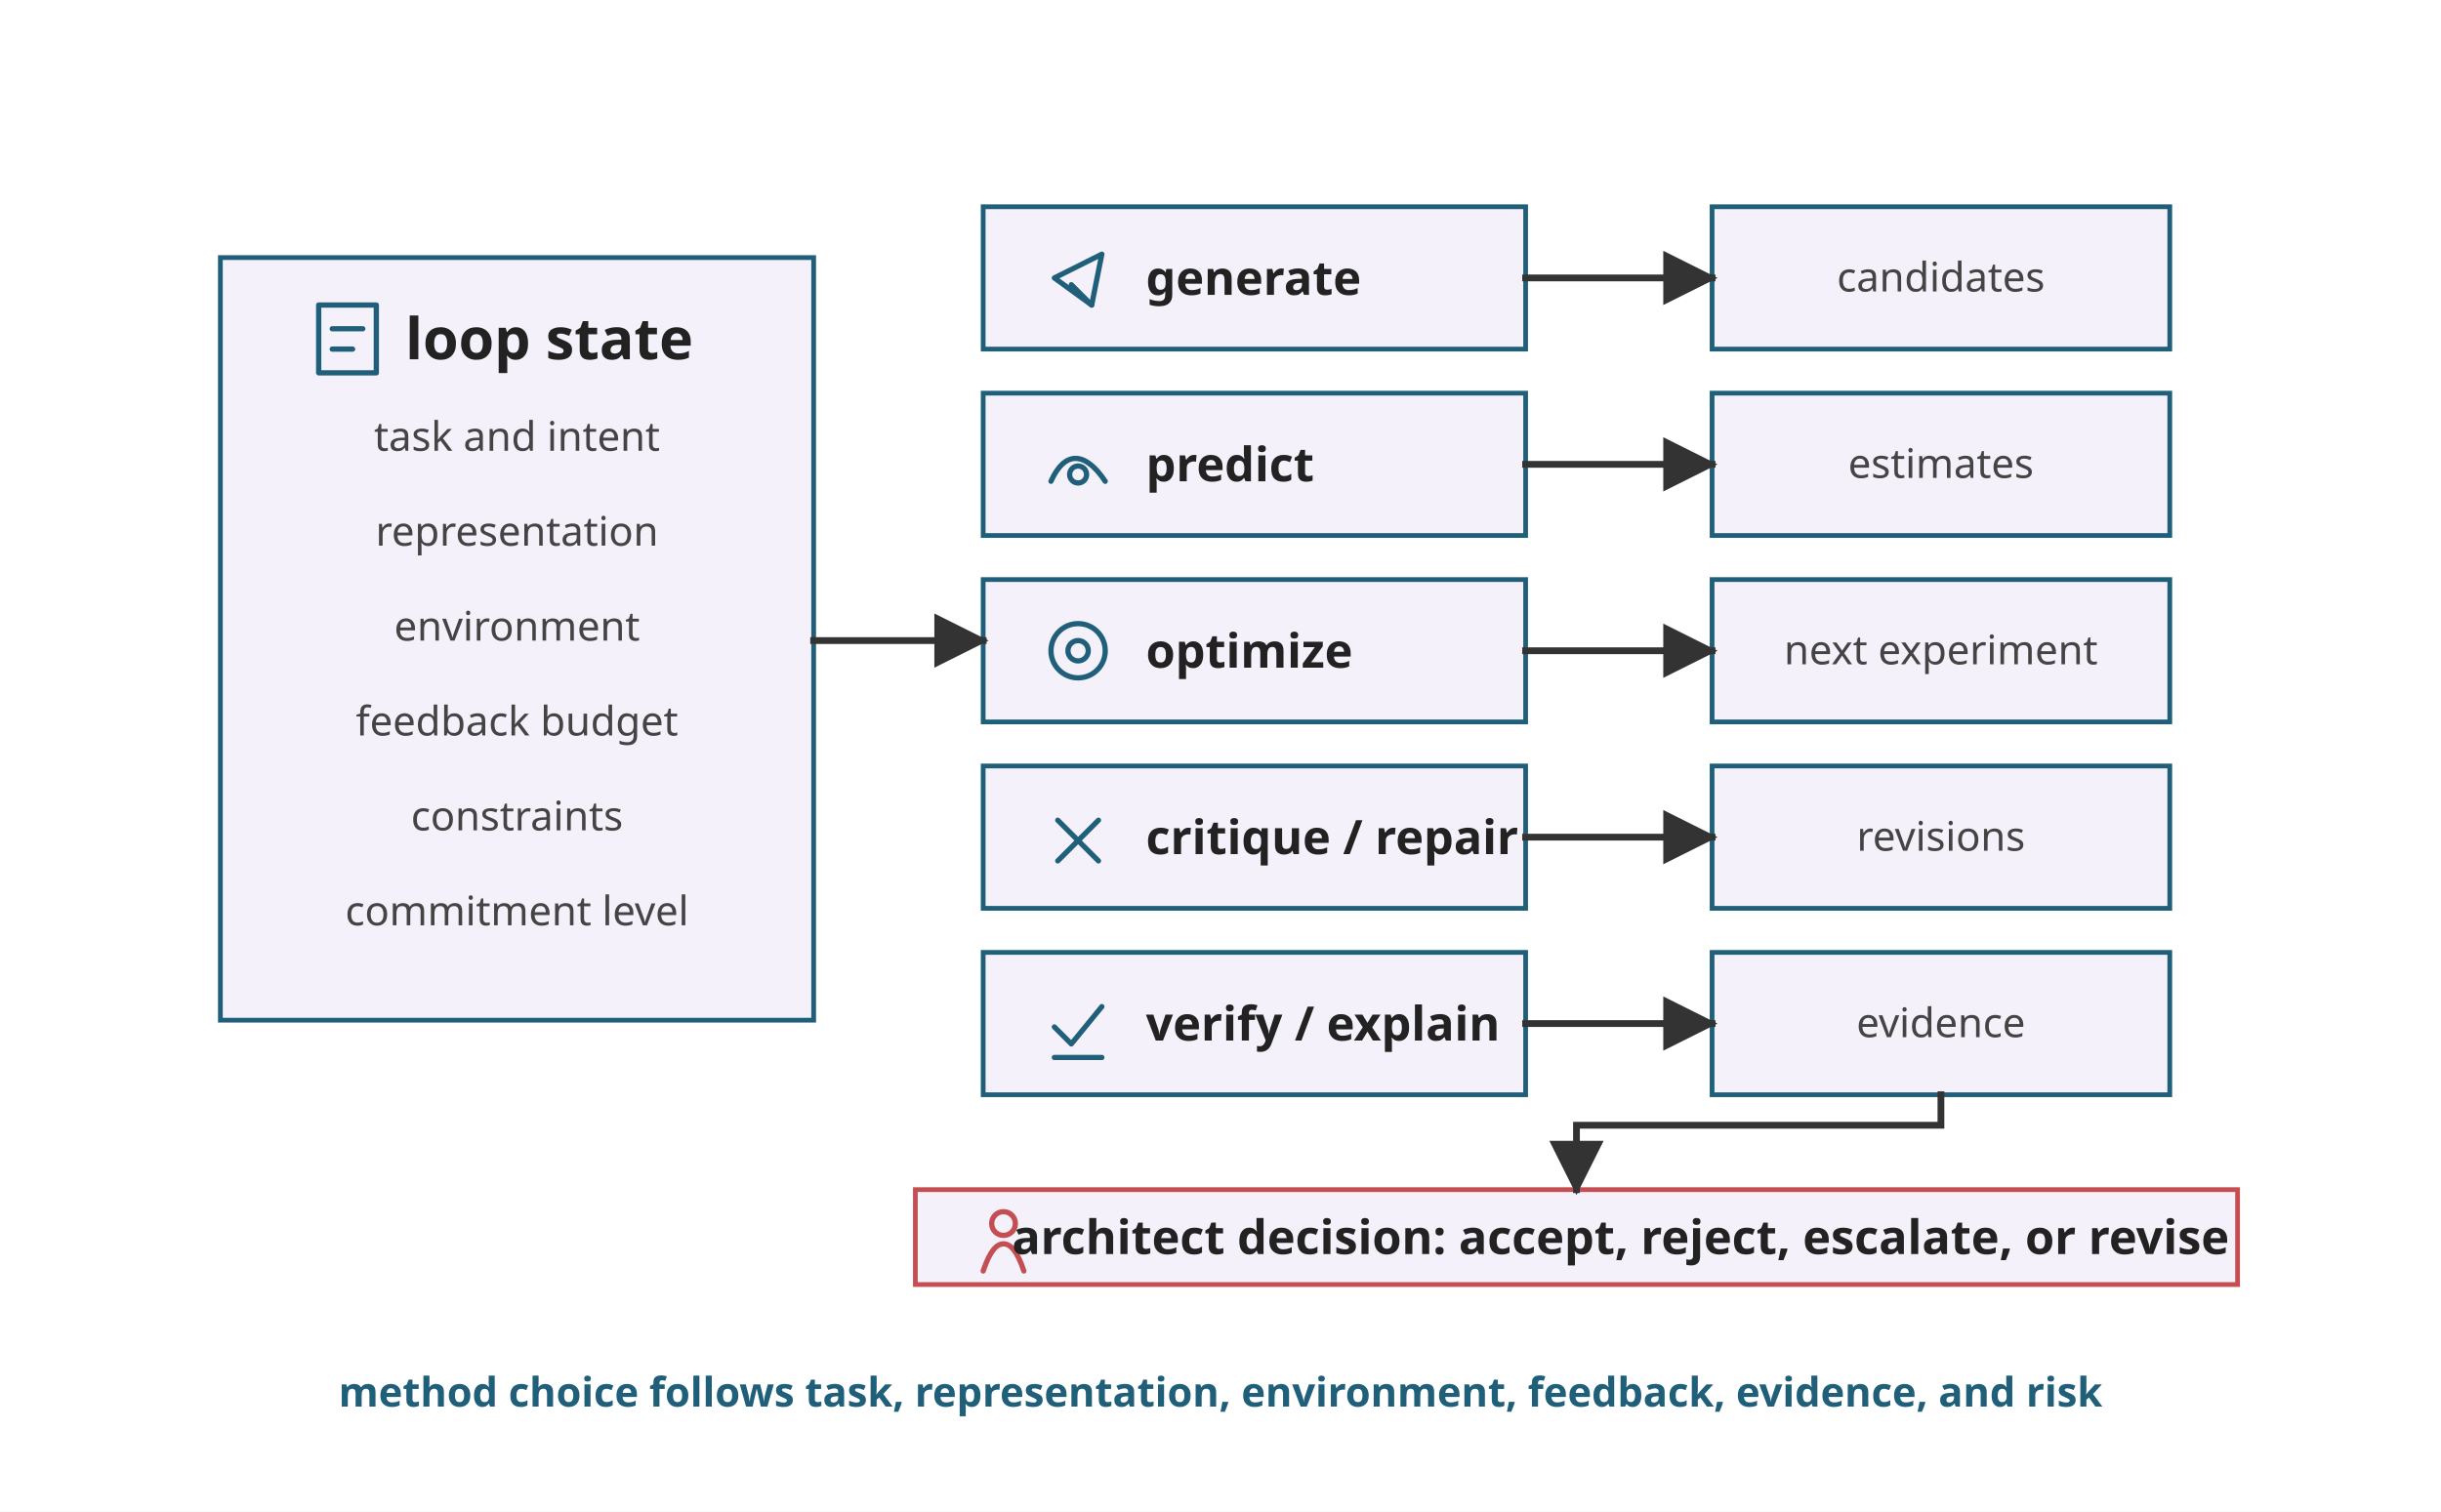
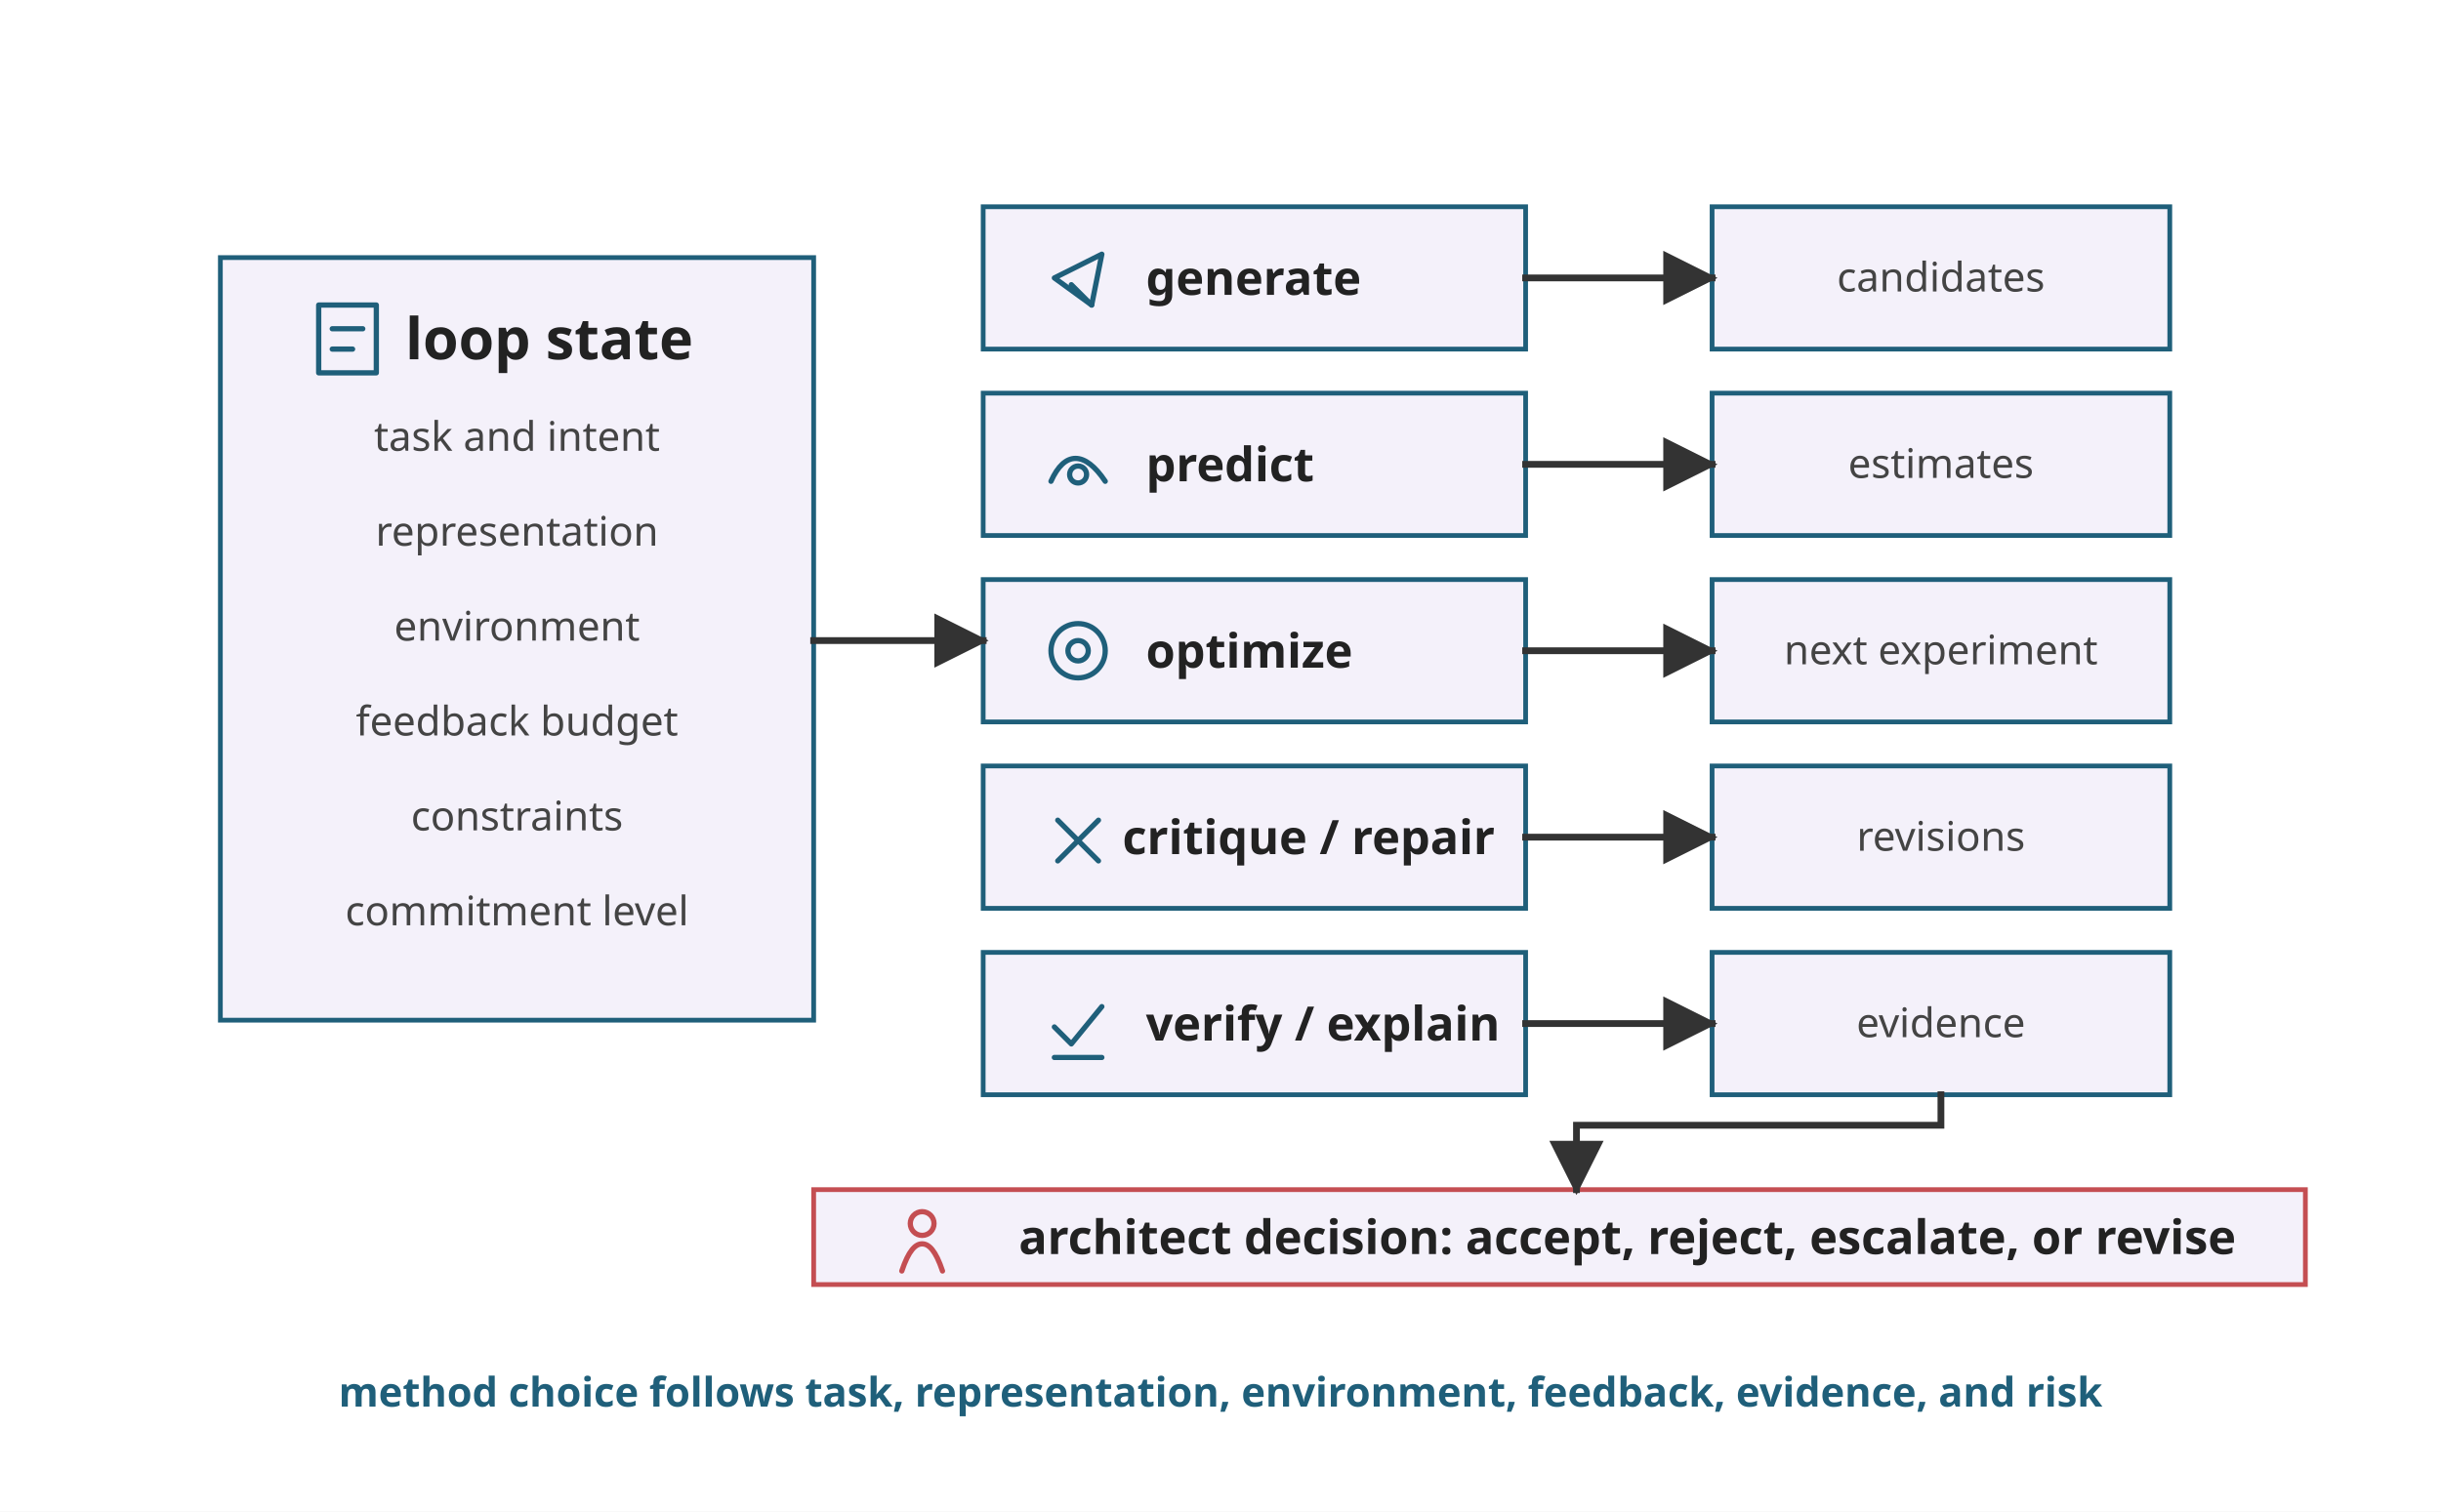
<svg xmlns="http://www.w3.org/2000/svg" viewBox="0 0 720 446" role="img">
  <defs>
    <marker id="arrow" viewBox="0 0 10 10" refX="9" refY="5" markerWidth="8" markerHeight="8" orient="auto">
      <path d="M 0 0 L 10 5 L 0 10 z" fill="#333333" />
    </marker>
    <style>
      .font { font-family: sans-serif; }
      .panel-title { font-size: 17px; font-weight: 700; fill: #222222; }
      .label { font-size: 14px; font-weight: 700; fill: #222222; }
      .small { font-size: 12px; fill: #444444; }
      .note { font-size: 12px; font-weight: 700; fill: #1F5F7A; }
      .state { fill: #F4F1FA; stroke: #1F5F7A; stroke-width: 1.4; }
      .method { fill: #F4F1FA; stroke: #1F5F7A; stroke-width: 1.4; }
      .output { fill: #F4F1FA; stroke: #1F5F7A; stroke-width: 1.4; }
      .decision { fill: #F4F1FA; stroke: #C44E52; stroke-width: 1.4; }
      .arrow { stroke: #333333; stroke-width: 2; fill: none; stroke-linecap: square; stroke-linejoin: miter; }
      .glyph { fill: none; stroke: currentColor; stroke-width: 1.55; stroke-linecap: round; stroke-linejoin: round; }
      .glyph-state { color: #1F5F7A; }
      .glyph-method { color: #1F5F7A; }
      .glyph-decision { color: #C44E52; }
    </style>
  </defs>
  <rect width="720" height="446" fill="#FFFFFF" />
  <g class="font" transform="translate(0,-54)">
    <rect class="state" x="65" y="130" width="175" height="225" />
    <g class="glyph glyph-state" transform="translate(94 144)">
      <rect x="0" y="0" width="17" height="20" />
      <path d="M 4 7 L 13 7" />
      <path d="M 4 13 L 10 13" />
    </g>
    <text class="panel-title" x="162" y="160" text-anchor="middle" style="white-space: pre;">loop state</text>
    <text class="small" x="152.5" y="187" text-anchor="middle" style="white-space: pre;">task and intent</text>
    <text class="small" x="152.5" y="215" text-anchor="middle" style="white-space: pre;">representation</text>
    <text class="small" x="152.5" y="243" text-anchor="middle" style="white-space: pre;">environment</text>
    <text class="small" x="152.5" y="271" text-anchor="middle" style="white-space: pre;">feedback budget</text>
    <text class="small" x="152.5" y="299" text-anchor="middle" style="white-space: pre;">constraints</text>
    <text class="small" x="152.5" y="327" text-anchor="middle" style="white-space: pre;">commitment level</text>
    <rect class="method" x="290" y="115" width="160" height="42" />
    <g class="glyph glyph-method" transform="translate(309 127)">
      <path d="M 2 9 L 16 2 L 13 17 Z" />
      <path d="M 7 11 L 13 17" />
    </g>
    <text class="label" x="338" y="141" style="white-space: pre;">generate</text>
    <rect class="method" x="290" y="170" width="160" height="42" />
    <g class="glyph glyph-method" transform="translate(309 182)">
      <path d="M 1 14 C 5 5, 11 5, 17 14" />
      <circle cx="9" cy="12" r="2.5" />
    </g>
    <text class="label" x="338" y="196" style="white-space: pre;">predict</text>
    <rect class="method" x="290" y="225" width="160" height="42" />
    <g class="glyph glyph-method" transform="translate(309 237)">
      <circle cx="9" cy="9" r="8" />
      <circle cx="9" cy="9" r="3" />
    </g>
    <text class="label" x="338" y="251" style="white-space: pre;">optimize</text>
    <rect class="method" x="290" y="280" width="160" height="42" />
    <g class="glyph glyph-method" transform="translate(309 292)">
      <path d="M 3 4 L 15 16" />
      <path d="M 15 4 L 3 16" />
    </g>
-     <text class="label" x="338" y="306" style="white-space: pre;">critique / repair</text>
+     <text class="label" x="386" y="306" text-anchor="middle" style="white-space: pre;">critique / repair</text>
    <rect class="method" x="290" y="335" width="160" height="42" />
    <g class="glyph glyph-method" transform="translate(309 347)">
      <path d="M 2 10 L 7 15 L 16 4" />
      <path d="M 2 19 L 16 19" />
    </g>
    <text class="label" x="338" y="361" style="white-space: pre;">verify / explain</text>
    <rect class="output" x="505" y="115" width="135" height="42" />
    <text class="small" x="572.5" y="140" text-anchor="middle" style="white-space: pre;">candidates</text>
    <rect class="output" x="505" y="170" width="135" height="42" />
    <text class="small" x="572.5" y="195" text-anchor="middle" style="white-space: pre;">estimates</text>
    <rect class="output" x="505" y="225" width="135" height="42" />
    <text class="small" x="572.5" y="250" text-anchor="middle" style="white-space: pre;">next experiment</text>
    <rect class="output" x="505" y="280" width="135" height="42" />
    <text class="small" x="572.5" y="305" text-anchor="middle" style="white-space: pre;">revisions</text>
    <rect class="output" x="505" y="335" width="135" height="42" />
    <text class="small" x="572.5" y="360" text-anchor="middle" style="white-space: pre;">evidence</text>
-     <rect class="decision" x="270" y="405" width="390" height="28" />
-     <g class="glyph glyph-decision" transform="translate(288 411)">
+     <rect class="decision" x="240" y="405" width="440" height="28" />
+     <g class="glyph glyph-decision" transform="translate(264 411)">
      <circle cx="8" cy="4" r="3.5" />
      <path d="M 2 18 C 4 12, 6 10, 8 10 C 10 10, 12 12, 14 18" />
    </g>
-     <text class="label" x="478" y="424" text-anchor="middle" style="white-space: pre;">architect decision: accept, reject, escalate, or revise</text>
+     <text class="label" x="480" y="424" text-anchor="middle" style="white-space: pre;">architect decision: accept, reject, escalate, or revise</text>
    <line class="arrow" x1="240" y1="243" x2="290" y2="243" marker-end="url(#arrow)" />
    <line class="arrow" x1="450" y1="136" x2="505" y2="136" marker-end="url(#arrow)" />
    <line class="arrow" x1="450" y1="191" x2="505" y2="191" marker-end="url(#arrow)" />
    <line class="arrow" x1="450" y1="246" x2="505" y2="246" marker-end="url(#arrow)" />
    <line class="arrow" x1="450" y1="301" x2="505" y2="301" marker-end="url(#arrow)" />
    <line class="arrow" x1="450" y1="356" x2="505" y2="356" marker-end="url(#arrow)" />
    <polyline class="arrow" points="572.5 377 572.5 386 465 386 465 405" marker-end="url(#arrow)" />
    <text class="note" x="360" y="469" text-anchor="middle" style="white-space: pre;">method choice follows task, representation, environment, feedback, evidence, and risk</text>
  </g>
</svg>
